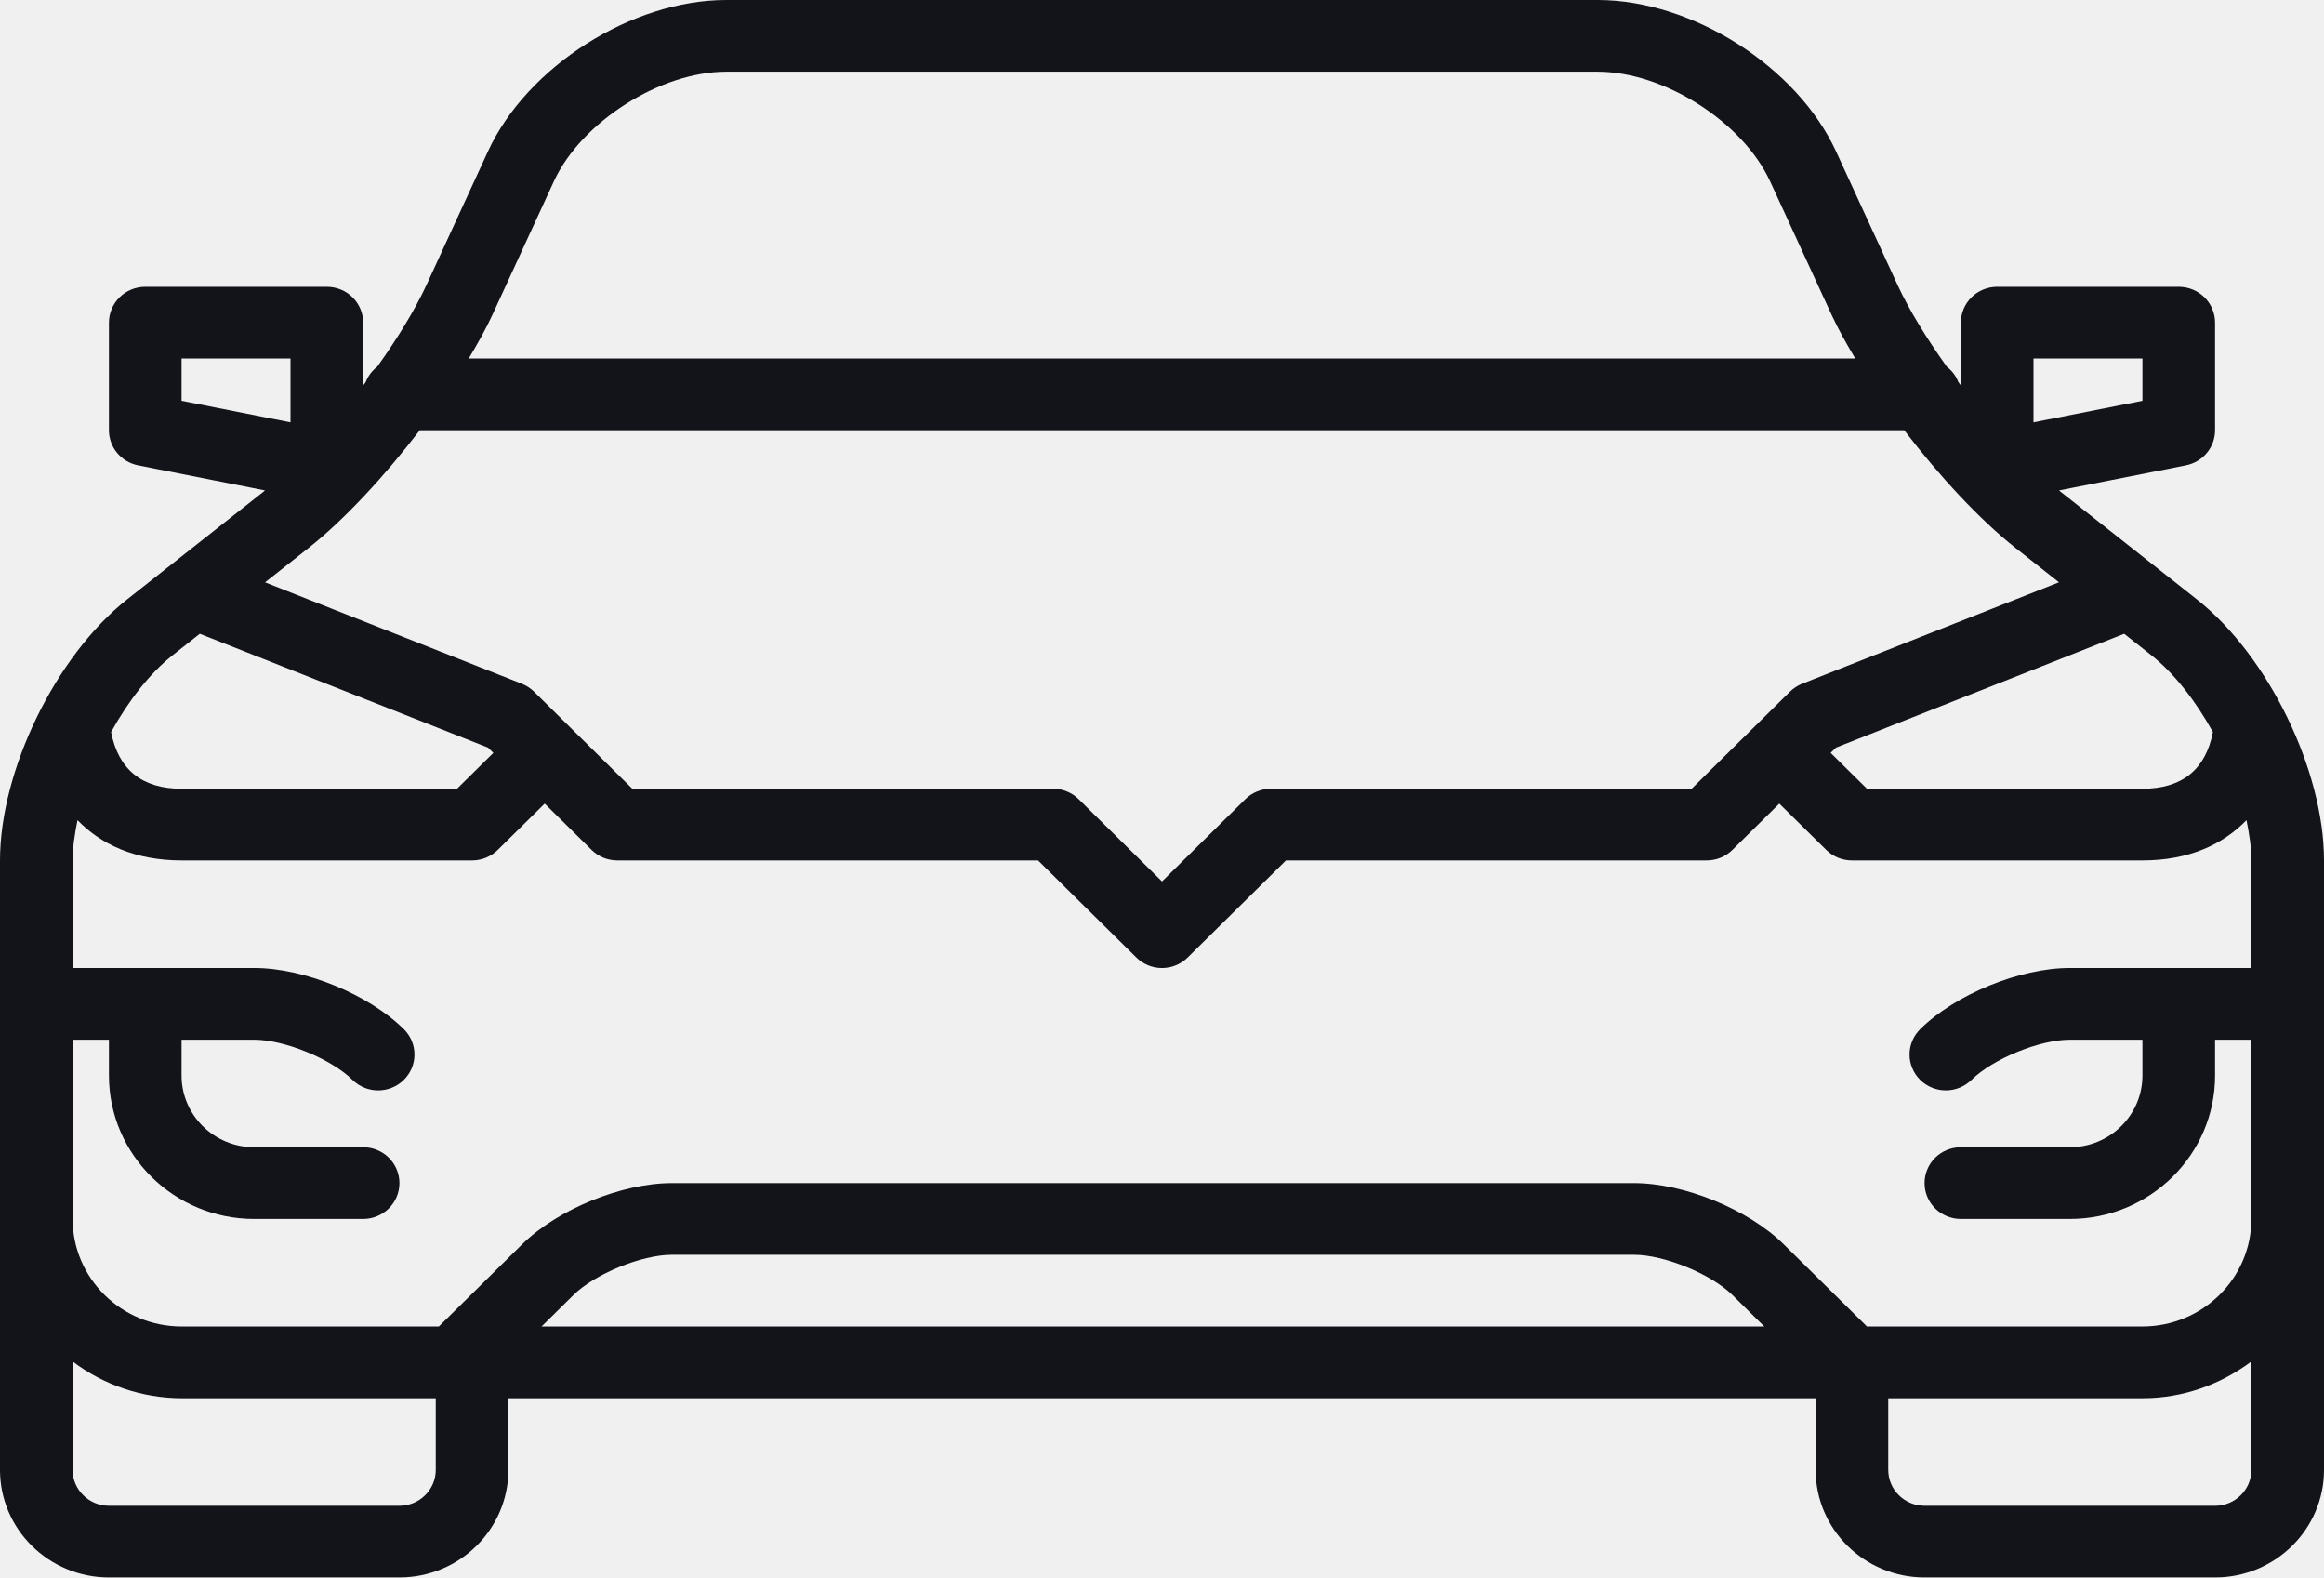
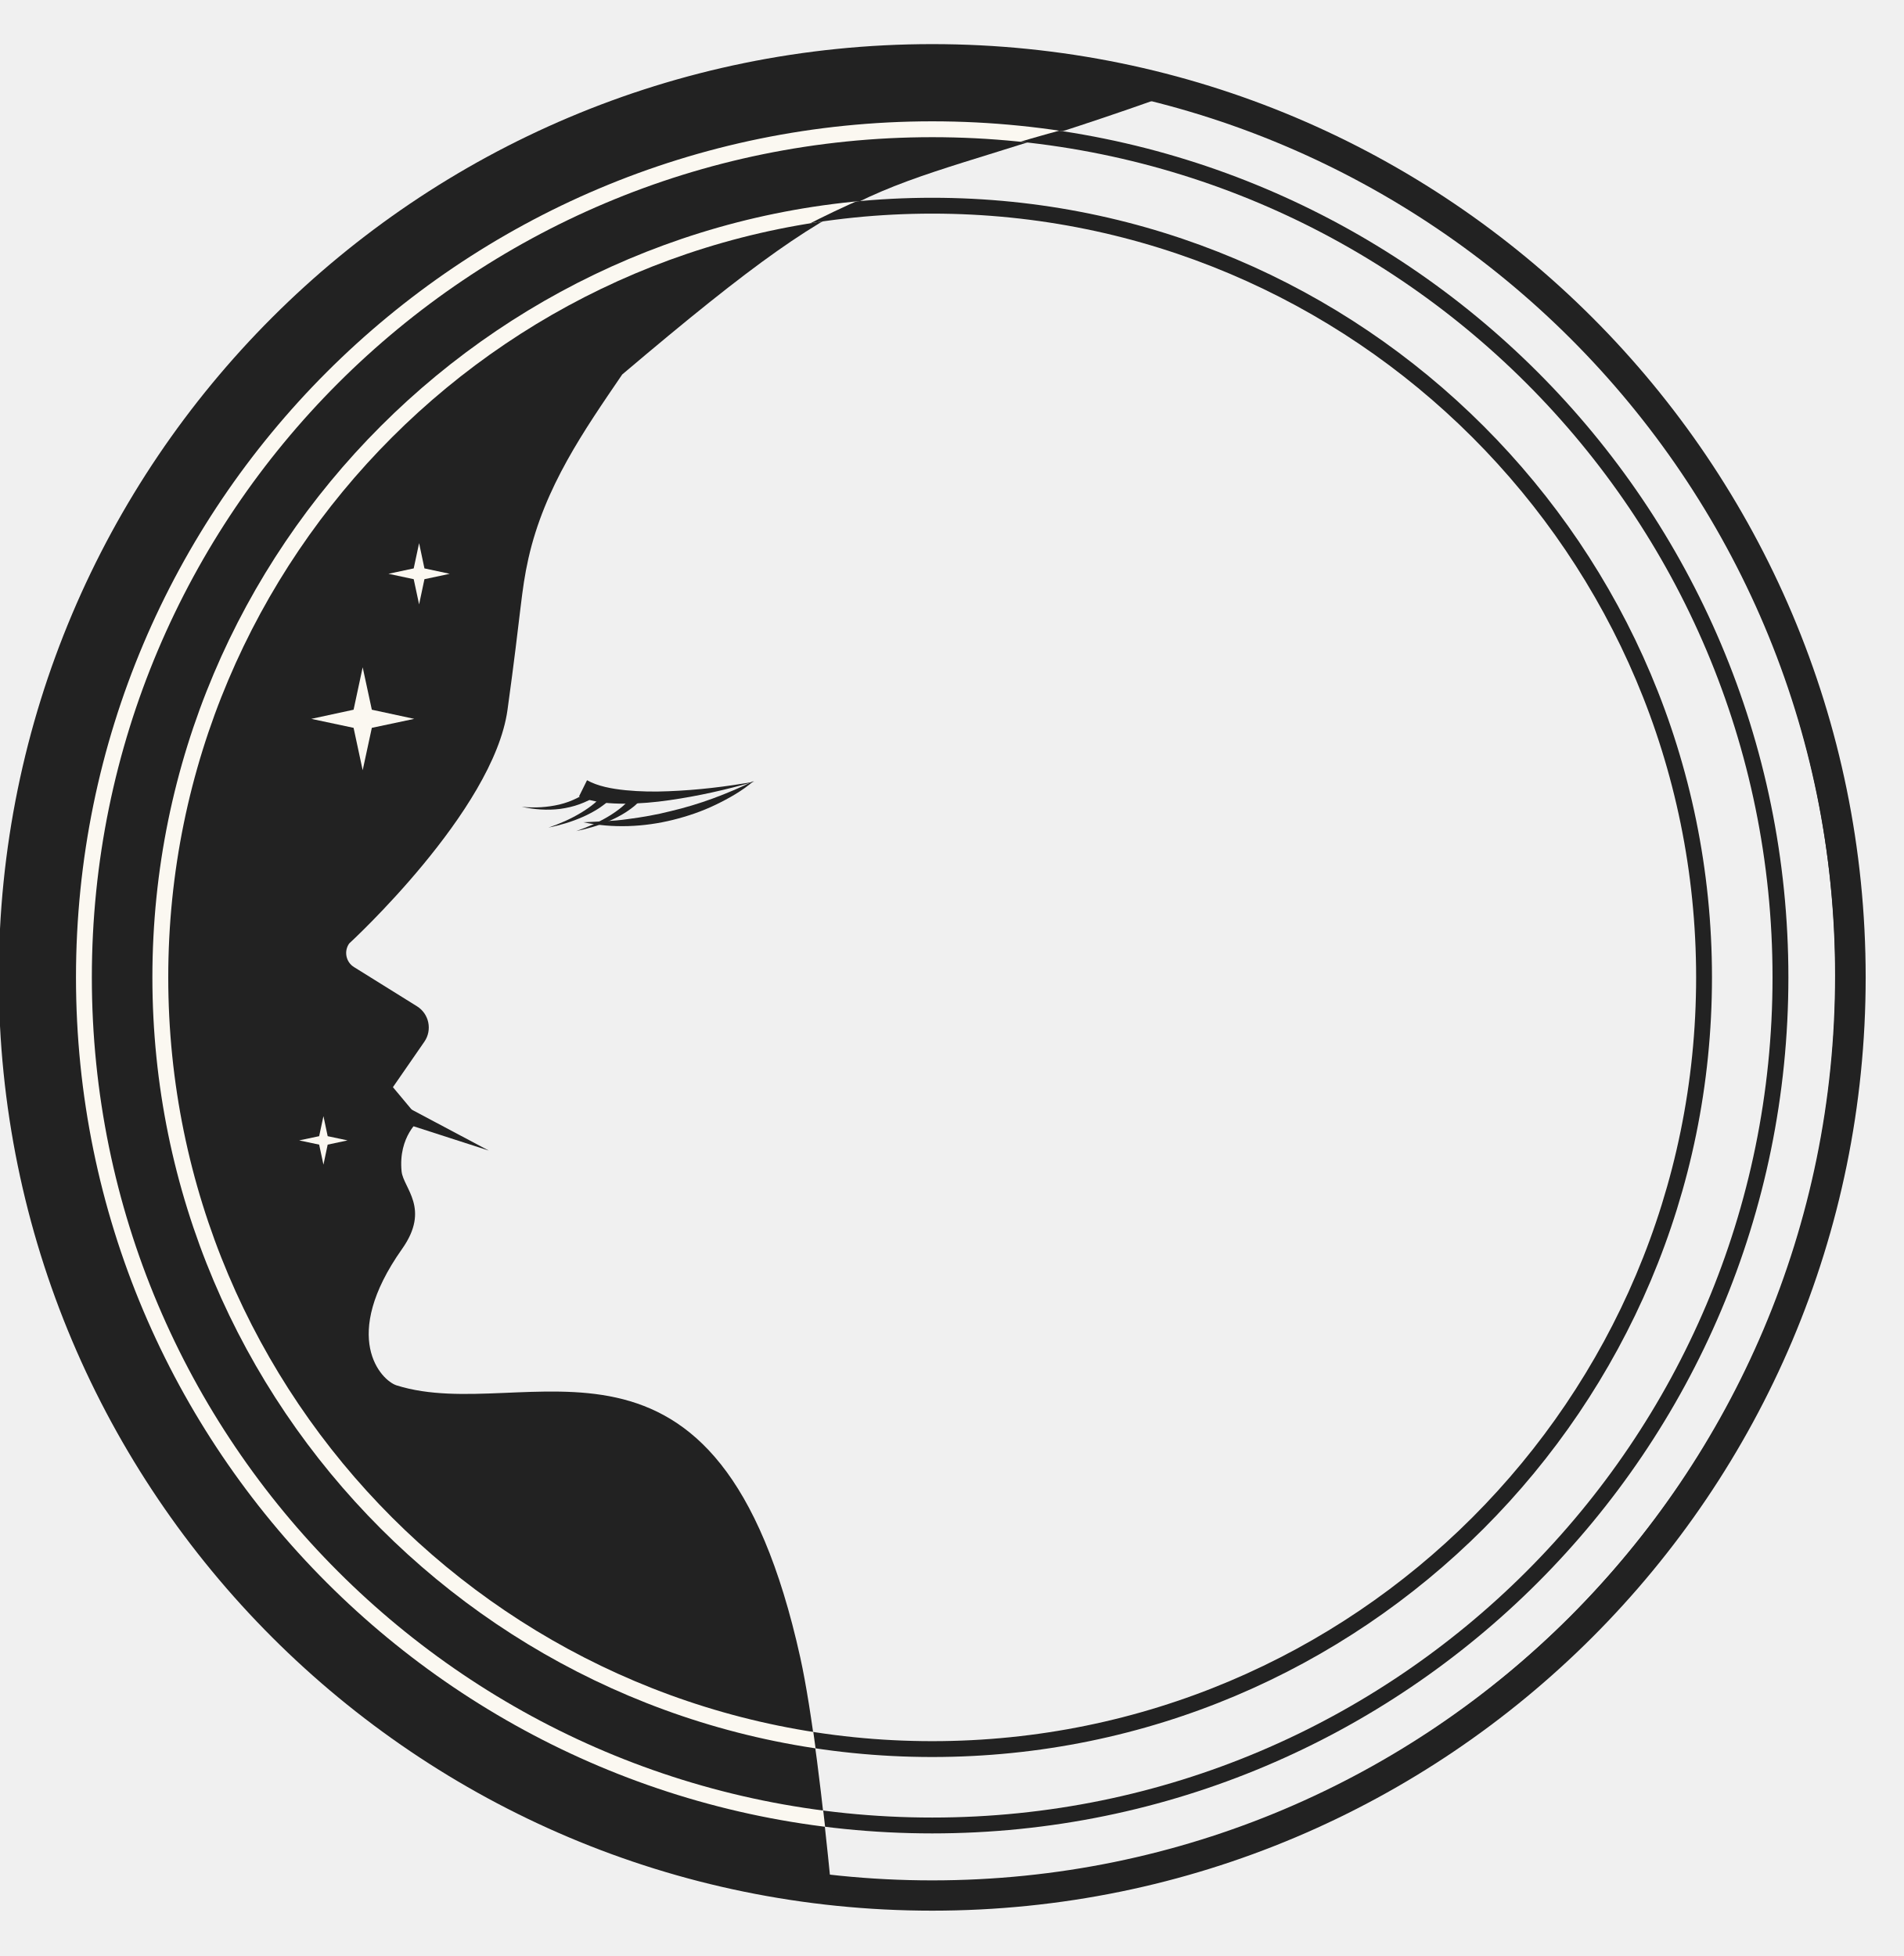
- <svg xmlns="http://www.w3.org/2000/svg" width="56" height="38" viewBox="0 0 56 38" fill="none">
-   <path d="M52.938 14.44L49.655 11.847L49.616 11.814L52.672 11.21C52.871 11.171 53.049 11.065 53.177 10.911C53.305 10.757 53.375 10.563 53.375 10.364V7.773C53.375 7.544 53.283 7.324 53.119 7.162C52.955 7 52.732 6.909 52.5 6.909H48.125C47.893 6.909 47.67 7 47.506 7.162C47.342 7.324 47.25 7.544 47.25 7.773V9.286L47.19 9.206C47.134 9.059 47.038 8.93 46.912 8.835C46.42 8.147 45.998 7.457 45.723 6.862L44.244 3.651C43.302 1.604 40.779 0 38.5 0H17.5C15.222 0 12.698 1.604 11.756 3.651L10.278 6.861C10.003 7.457 9.581 8.147 9.089 8.835C8.963 8.931 8.867 9.059 8.811 9.206L8.751 9.286V7.773C8.751 7.544 8.659 7.324 8.495 7.162C8.331 7 8.108 6.909 7.876 6.909H3.5C3.268 6.909 3.045 7 2.881 7.162C2.717 7.324 2.625 7.544 2.625 7.773V10.364C2.625 10.776 2.919 11.13 3.329 11.21L6.385 11.814L6.346 11.847L3.062 14.44C1.345 15.796 0 18.558 0 20.727V35.409C0 36.837 1.178 38 2.625 38H9.625C11.072 38 12.25 36.837 12.25 35.409V33.682H43.75V35.409C43.75 36.837 44.928 38 46.375 38H53.375C54.822 38 56 36.837 56 35.409V20.727C56 18.558 54.655 15.796 52.938 14.44ZM44.987 31.954L42.981 29.974C42.13 29.134 40.579 28.5 39.375 28.5H16.188C14.983 28.5 13.433 29.134 12.582 29.974L10.575 31.954H4.375C2.928 31.954 1.75 30.792 1.75 29.364V25.046H2.625V25.909C2.625 27.814 4.195 29.364 6.125 29.364H8.75C8.982 29.364 9.205 29.273 9.369 29.111C9.533 28.949 9.625 28.729 9.625 28.5C9.625 28.271 9.533 28.051 9.369 27.889C9.205 27.727 8.982 27.636 8.75 27.636H6.125C5.16 27.636 4.375 26.862 4.375 25.909V25.046H6.125C6.851 25.046 7.98 25.507 8.494 26.014C8.575 26.094 8.671 26.158 8.777 26.201C8.883 26.245 8.997 26.267 9.112 26.267C9.227 26.267 9.341 26.245 9.447 26.201C9.553 26.158 9.65 26.094 9.731 26.014C9.812 25.933 9.877 25.838 9.921 25.733C9.965 25.629 9.987 25.516 9.987 25.403C9.987 25.29 9.965 25.177 9.921 25.073C9.877 24.968 9.812 24.872 9.731 24.792C8.88 23.952 7.33 23.318 6.125 23.318H1.75V20.727C1.75 20.422 1.799 20.093 1.868 19.757C2.428 20.334 3.243 20.727 4.375 20.727H11.375C11.607 20.727 11.83 20.636 11.994 20.474L13.125 19.358L14.256 20.474C14.338 20.555 14.434 20.618 14.54 20.662C14.646 20.705 14.76 20.727 14.875 20.727H25.013L27.381 23.065C27.462 23.146 27.559 23.209 27.665 23.253C27.771 23.297 27.885 23.319 28 23.319C28.115 23.319 28.229 23.297 28.335 23.253C28.441 23.209 28.538 23.146 28.619 23.065L30.987 20.727H41.125C41.357 20.727 41.58 20.637 41.744 20.474L42.875 19.358L44.006 20.474C44.087 20.555 44.184 20.618 44.29 20.662C44.396 20.705 44.51 20.727 44.625 20.727H51.625C52.757 20.727 53.572 20.334 54.132 19.757C54.201 20.093 54.25 20.422 54.25 20.727V23.318H49.875C48.671 23.318 47.12 23.952 46.269 24.792C46.188 24.873 46.123 24.968 46.08 25.073C46.035 25.177 46.013 25.29 46.013 25.403C46.013 25.516 46.035 25.629 46.08 25.733C46.123 25.838 46.188 25.933 46.269 26.014C46.35 26.094 46.447 26.157 46.553 26.201C46.659 26.244 46.773 26.267 46.888 26.267C47.003 26.267 47.116 26.244 47.222 26.201C47.329 26.157 47.425 26.094 47.506 26.014C48.02 25.507 49.149 25.046 49.875 25.046H51.625V25.909C51.625 26.862 50.84 27.636 49.875 27.636H47.25C47.018 27.636 46.795 27.727 46.631 27.889C46.467 28.051 46.375 28.271 46.375 28.5C46.375 28.729 46.467 28.949 46.631 29.111C46.795 29.273 47.018 29.364 47.25 29.364H49.875C51.805 29.364 53.375 27.814 53.375 25.909V25.046H54.25V29.364C54.25 30.792 53.072 31.954 51.625 31.954H44.987ZM42.513 31.954H13.05L13.819 31.195C14.332 30.689 15.461 30.227 16.188 30.227H39.375C40.101 30.227 41.23 30.689 41.744 31.195L42.513 31.954ZM10.115 10.364H45.885C46.733 11.47 47.702 12.517 48.562 13.196L49.614 14.027L43.425 16.47L43.424 16.471C43.315 16.515 43.215 16.579 43.132 16.661L42.257 17.525L40.763 19H30.625C30.51 19 30.396 19.022 30.29 19.066C30.184 19.109 30.087 19.173 30.006 19.253L28 21.233L25.994 19.253C25.913 19.173 25.816 19.109 25.71 19.066C25.604 19.022 25.49 19 25.375 19H15.237L13.744 17.526L12.869 16.662C12.785 16.58 12.686 16.515 12.577 16.472L12.575 16.471L6.387 14.028L7.439 13.197C8.299 12.517 9.267 11.47 10.115 10.364ZM53.323 17.635C53.148 18.537 52.581 19 51.625 19H44.987L44.112 18.136L44.242 18.009L51.185 15.267L51.845 15.789C52.399 16.227 52.911 16.893 53.323 17.635ZM49 8.636H51.625V9.655L49 10.174V8.636ZM11.869 7.576L13.347 4.367C14.007 2.936 15.908 1.727 17.5 1.727H38.5C40.092 1.727 41.993 2.936 42.652 4.366L44.131 7.576C44.285 7.909 44.485 8.269 44.705 8.636H11.295C11.515 8.269 11.716 7.909 11.869 7.576ZM4.375 8.636H7V10.174L4.375 9.655V8.636ZM4.154 15.789L4.814 15.267L11.758 18.009L11.888 18.136L11.013 19H4.375C3.42 19 2.853 18.537 2.677 17.635C3.089 16.893 3.6 16.227 4.154 15.789ZM9.625 36.273H2.625C2.143 36.273 1.75 35.885 1.75 35.409V32.797C2.503 33.367 3.425 33.678 4.375 33.682H10.5V35.409C10.5 35.885 10.107 36.273 9.625 36.273ZM53.375 36.273H46.375C45.893 36.273 45.5 35.885 45.5 35.409V33.682H51.625C52.614 33.682 53.517 33.344 54.25 32.797V35.409C54.25 35.885 53.857 36.273 53.375 36.273Z" fill="#13141A" />
+ <svg xmlns="http://www.w3.org/2000/svg" width="36" height="37" viewBox="0 0 36 37" fill="none">
+   <mask id="mask0_1730_2" style="mask-type:alpha" maskUnits="userSpaceOnUse" x="0" y="0" width="36" height="37">
+     <rect width="36" height="37" fill="#D9D9D9" />
+   </mask>
+   <g mask="url(#mask0_1730_2)">
+     <path d="M17.63 35.856C27.222 35.856 34.997 28.08 34.997 18.488C34.997 8.897 27.222 1.121 17.63 1.121C8.038 1.121 0.263 8.897 0.263 18.488C0.263 28.08 8.038 35.856 17.63 35.856Z" stroke="#222222" stroke-width="0.573" stroke-miterlimit="10" />
+     <path d="M15.135 31.355C13.581 24.335 9.957 26.979 7.5 26.206C7.209 26.113 6.422 25.298 7.604 23.625C8.146 22.859 7.628 22.476 7.595 22.159C7.528 21.492 7.942 21.177 7.942 21.177L7.431 20.565L8.025 19.706C8.179 19.484 8.115 19.177 7.886 19.035L6.696 18.294C6.542 18.2 6.5 17.994 6.604 17.847C6.604 17.847 9.333 15.343 9.598 13.427C9.863 11.509 9.851 11.201 9.993 10.565C10.298 9.208 11.05 8.138 11.767 7.084C16.818 2.803 16.257 3.924 22.424 1.682C20.182 1.121 19.709 1.121 17.63 1.121C8.039 1.121 0.263 8.898 0.263 18.488C0.263 27.436 7.029 34.798 15.724 35.749C15.56 34.084 15.357 32.367 15.135 31.355Z" fill="#222222" />
+     <path d="M17.63 34.531C26.49 34.531 33.673 27.348 33.673 18.488C33.673 9.628 26.49 2.445 17.63 2.445C8.77 2.445 1.587 9.628 1.587 18.488C1.587 27.348 8.77 34.531 17.63 34.531Z" stroke="#FBF8F1" stroke-width="0.3" stroke-miterlimit="10" />
+     <path d="M17.63 33.086C25.692 33.086 32.227 26.55 32.227 18.488C32.227 10.426 25.692 3.891 17.63 3.891C9.568 3.891 3.032 10.426 3.032 18.488C3.032 26.55 9.568 33.086 17.63 33.086Z" stroke="#FBF8F1" stroke-width="0.3" stroke-miterlimit="10" />
+     <path d="M6.687 13.425L6.859 12.623L7.032 13.425L7.834 13.598L7.032 13.768L6.859 14.57L6.687 13.768L5.887 13.598L6.687 13.425Z" fill="#FBF8F1" />
+     <path d="M6.036 21.492L6.117 21.113L6.197 21.492L6.573 21.572L6.197 21.652L6.117 22.031L6.036 21.652L5.658 21.572L6.036 21.492Z" fill="#FBF8F1" />
+     <path d="M7.824 10.752L7.926 10.274L8.027 10.752L8.505 10.854L8.027 10.956L7.926 11.433L7.824 10.956L7.346 10.854L7.824 10.752Z" fill="#FBF8F1" />
+     <path d="M14.255 14.773C13.746 15.022 13.226 15.216 12.687 15.343C12.417 15.412 12.145 15.459 11.868 15.495C11.592 15.535 11.315 15.54 11.031 15.554C11.587 15.67 12.174 15.646 12.727 15.509C13.004 15.44 13.276 15.348 13.534 15.223C13.789 15.1 14.04 14.958 14.255 14.773Z" fill="#222222" />
+     <path d="M14.271 14.785C13.732 14.882 13.186 14.946 12.642 14.967C12.37 14.979 12.098 14.974 11.833 14.948C11.57 14.922 11.303 14.872 11.102 14.759L10.951 15.064C11.246 15.189 11.537 15.201 11.821 15.203C12.105 15.201 12.382 15.177 12.656 15.137C13.205 15.059 13.744 14.936 14.271 14.785Z" fill="#222222" />
+     <path d="M11.19 14.908C11.119 14.979 11.015 15.045 10.913 15.097C10.809 15.149 10.698 15.19 10.582 15.218C10.352 15.272 10.109 15.287 9.865 15.261C10.102 15.313 10.35 15.332 10.596 15.301C10.719 15.284 10.842 15.256 10.96 15.213C11.081 15.168 11.192 15.119 11.303 15.031L11.19 14.908Z" fill="#222222" />
+     <path d="M11.454 14.962C11.409 15.038 11.327 15.12 11.249 15.189C11.166 15.26 11.076 15.321 10.981 15.378C10.792 15.492 10.586 15.582 10.373 15.655C10.594 15.61 10.811 15.546 11.019 15.454C11.123 15.409 11.225 15.354 11.324 15.291C11.421 15.224 11.514 15.161 11.599 15.052L11.454 14.962Z" fill="#222222" />
+     <path d="M11.977 15.028C11.932 15.104 11.85 15.187 11.772 15.255C11.689 15.326 11.599 15.388 11.504 15.445C11.315 15.558 11.109 15.648 10.896 15.721C11.116 15.676 11.334 15.613 11.542 15.52C11.646 15.475 11.748 15.421 11.847 15.357C11.944 15.291 12.037 15.227 12.122 15.118L11.977 15.028Z" fill="#222222" />
+     <path d="M9.243 21.764L7.602 21.234L7.72 20.955L9.243 21.764Z" fill="#222222" />
+     <mask id="mask1_1730_2" style="mask-type:luminance" maskUnits="userSpaceOnUse" x="6" y="1" width="41" height="40">
+       <path d="M29.02 1.121C25.378 1.121 14.744 2.654 11.769 7.084C11.057 8.141 10.3 9.208 9.995 10.565C9.853 11.201 9.865 11.509 9.6 13.427C9.335 15.345 6.606 17.847 6.606 17.847C6.502 17.996 6.544 18.2 6.698 18.294L7.888 19.035C8.117 19.177 8.181 19.484 8.027 19.706L7.434 20.565L7.945 21.177C7.945 21.177 7.531 21.492 7.597 22.159C7.628 22.474 8.148 22.859 7.606 23.625C6.424 25.298 7.211 26.116 7.502 26.206C9.957 26.979 13.581 24.335 15.137 31.355C15.679 33.798 16.102 40.364 16.102 40.364L24.666 35.304C26.059 35.664 27.518 35.856 29.025 35.856C38.616 35.856 46.392 28.079 46.392 18.488C46.392 8.898 38.613 1.121 29.02 1.121Z" fill="white" />
+     </mask>
+     <g mask="url(#mask1_1730_2)">
+       <path d="M17.523 35.784C27.095 35.784 34.855 28.025 34.855 18.453C34.855 8.881 27.095 1.121 17.523 1.121C7.951 1.121 0.191 8.881 0.191 18.453C0.191 28.025 7.951 35.784 17.523 35.784Z" stroke="#222222" stroke-width="0.3" stroke-miterlimit="10" />
+     </g>
+     <mask id="mask2_1730_2" style="mask-type:luminance" maskUnits="userSpaceOnUse" x="6" y="1" width="41" height="40">
+       <path d="M29.02 1.121C25.378 1.121 14.744 2.654 11.769 7.084C11.057 8.141 10.3 9.208 9.995 10.565C9.853 11.201 9.865 11.509 9.6 13.427C9.335 15.345 6.606 17.847 6.606 17.847C6.502 17.996 6.544 18.2 6.698 18.294L7.888 19.035C8.117 19.177 8.181 19.484 8.027 19.706L7.434 20.565L7.945 21.177C7.945 21.177 7.531 21.492 7.597 22.159C7.628 22.474 8.148 22.859 7.606 23.625C6.424 25.298 7.211 26.116 7.502 26.206C9.957 26.979 13.581 24.335 15.137 31.355C15.679 33.798 16.102 40.364 16.102 40.364L24.666 35.304C26.059 35.664 27.518 35.856 29.025 35.856C38.616 35.856 46.392 28.079 46.392 18.488C46.392 8.898 38.613 1.121 29.02 1.121Z" fill="white" />
+     </mask>
+     <g mask="url(#mask2_1730_2)">
+       <path d="M17.63 34.531C26.49 34.531 33.672 27.348 33.672 18.488C33.672 9.628 26.49 2.445 17.63 2.445C8.77 2.445 1.587 9.628 1.587 18.488C1.587 27.348 8.77 34.531 17.63 34.531Z" stroke="#222222" stroke-width="0.3" stroke-miterlimit="10" />
+       <path d="M17.63 33.086C25.692 33.086 32.227 26.55 32.227 18.488C32.227 10.426 25.692 3.891 17.63 3.891C9.568 3.891 3.032 10.426 3.032 18.488C3.032 26.55 9.568 33.086 17.63 33.086Z" stroke="#222222" stroke-width="0.3" stroke-miterlimit="10" />
+     </g>
+   </g>
</svg>
